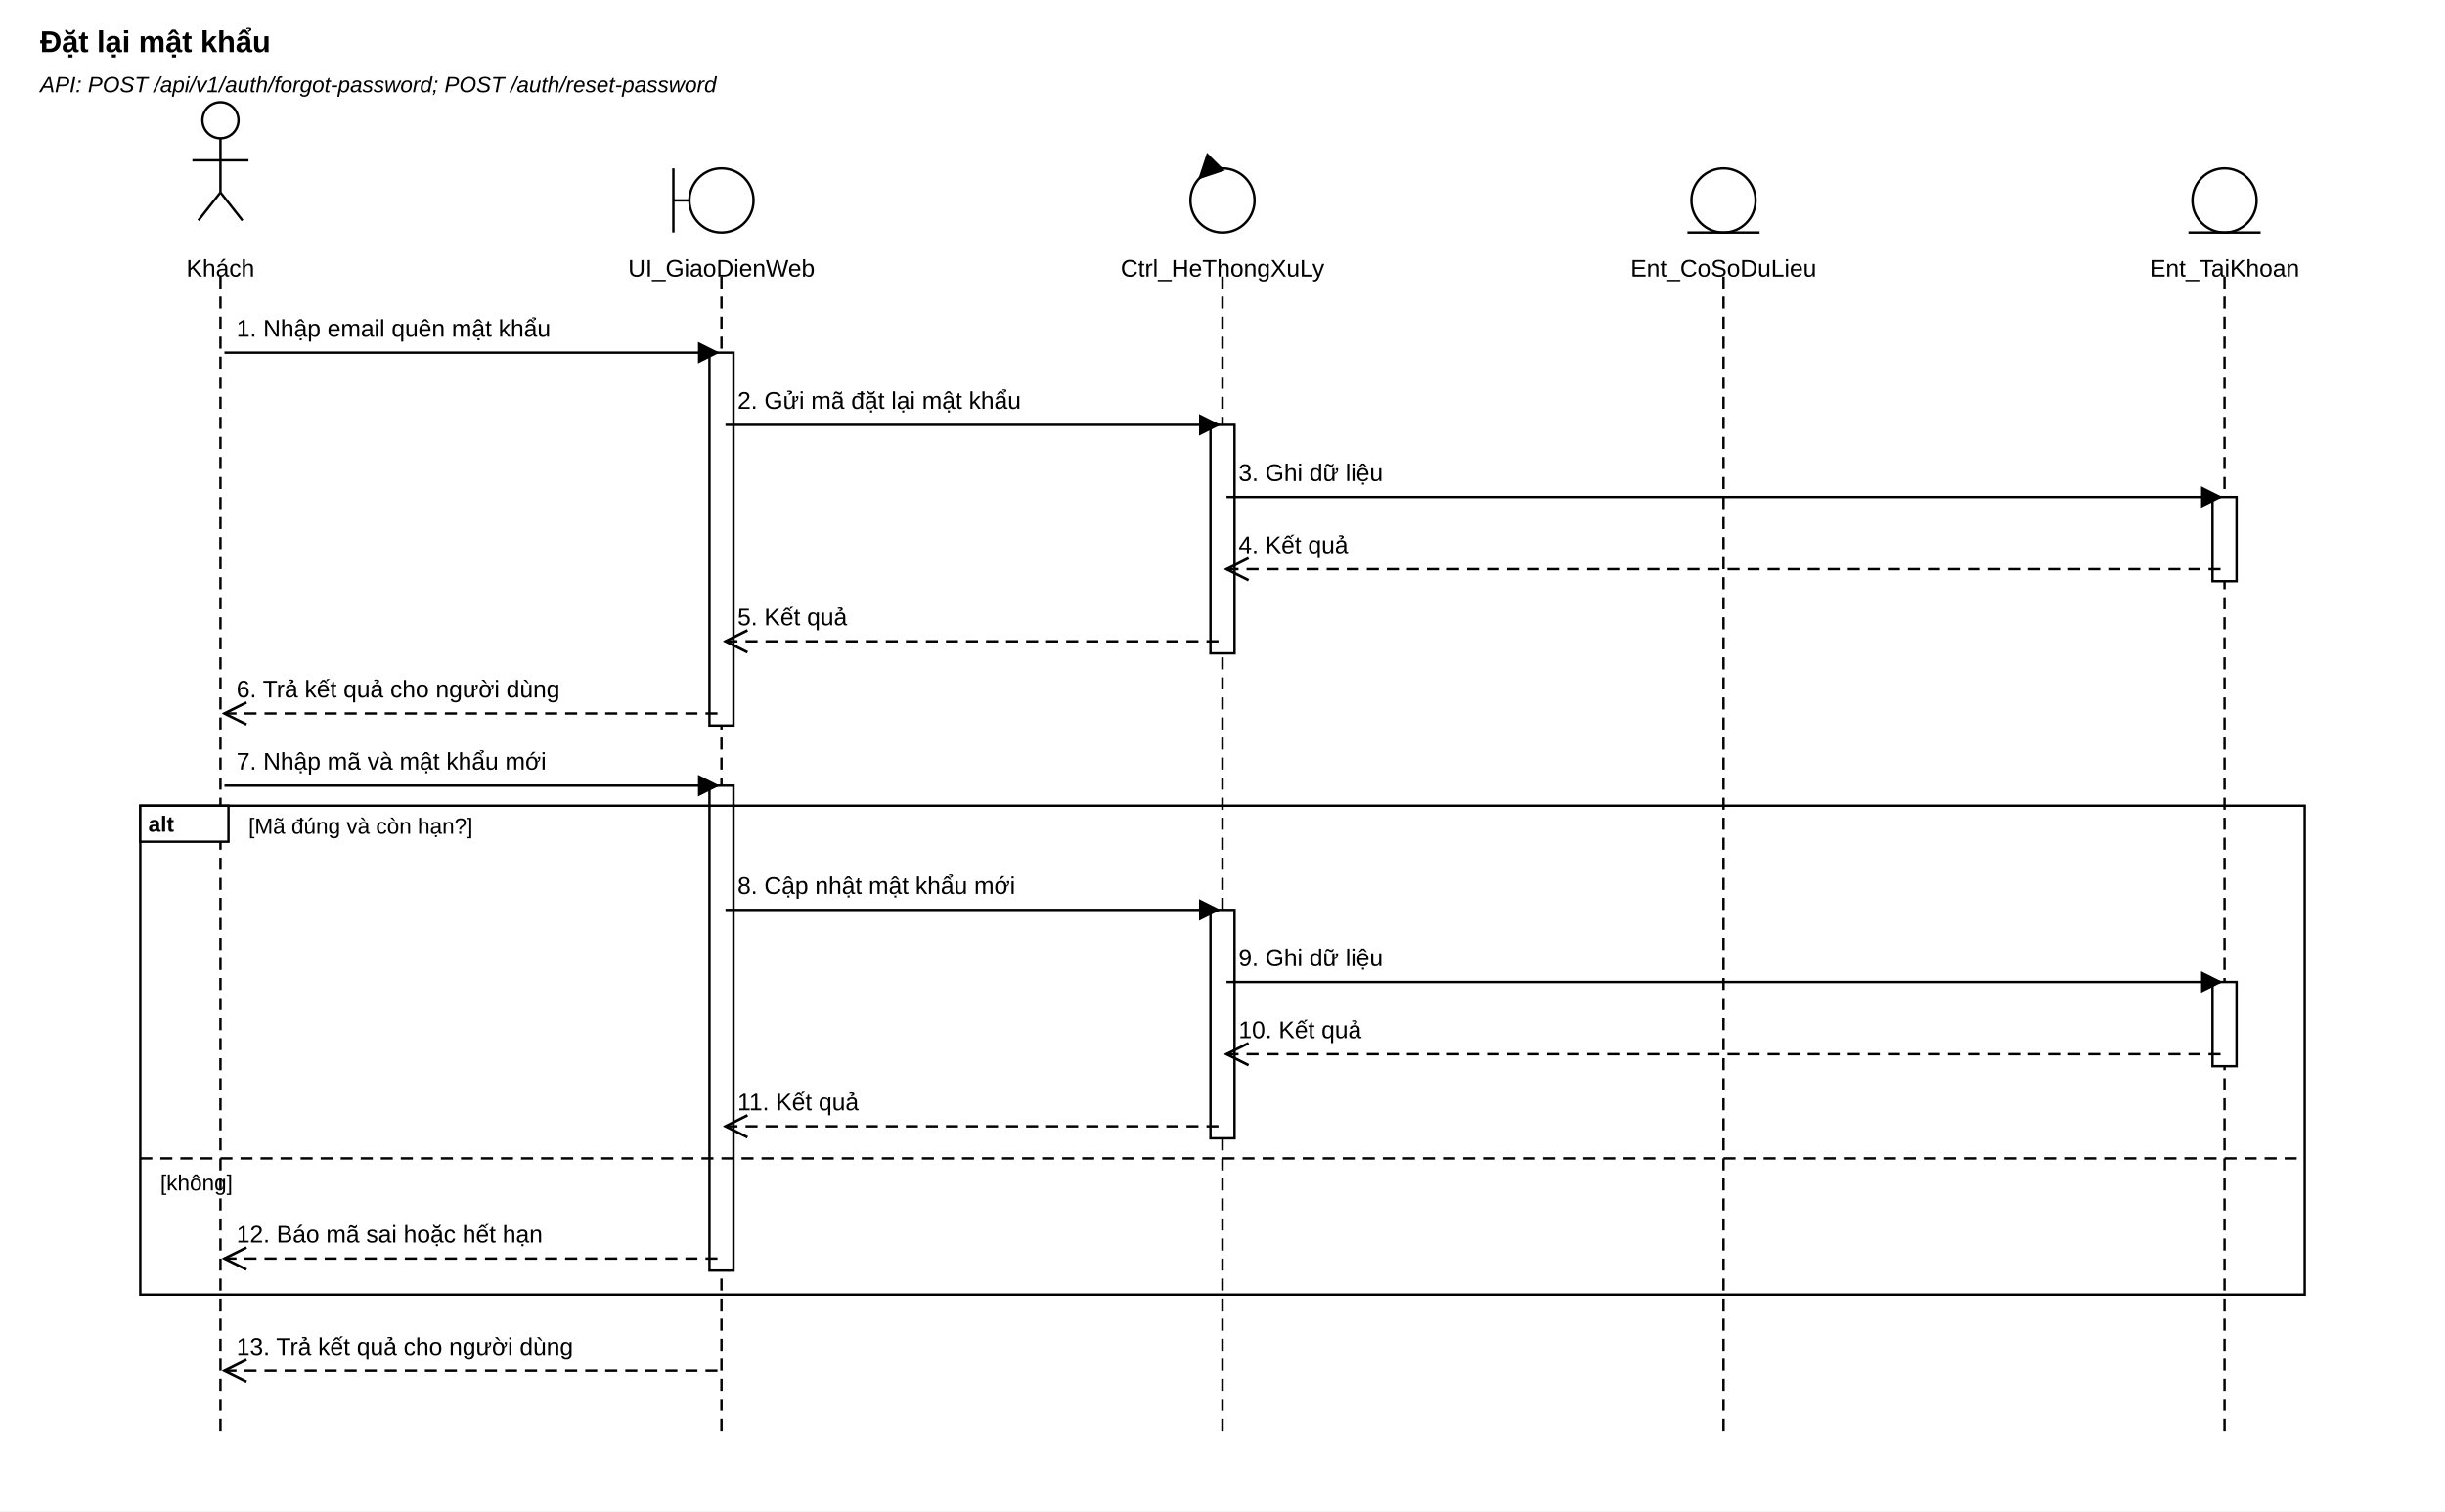
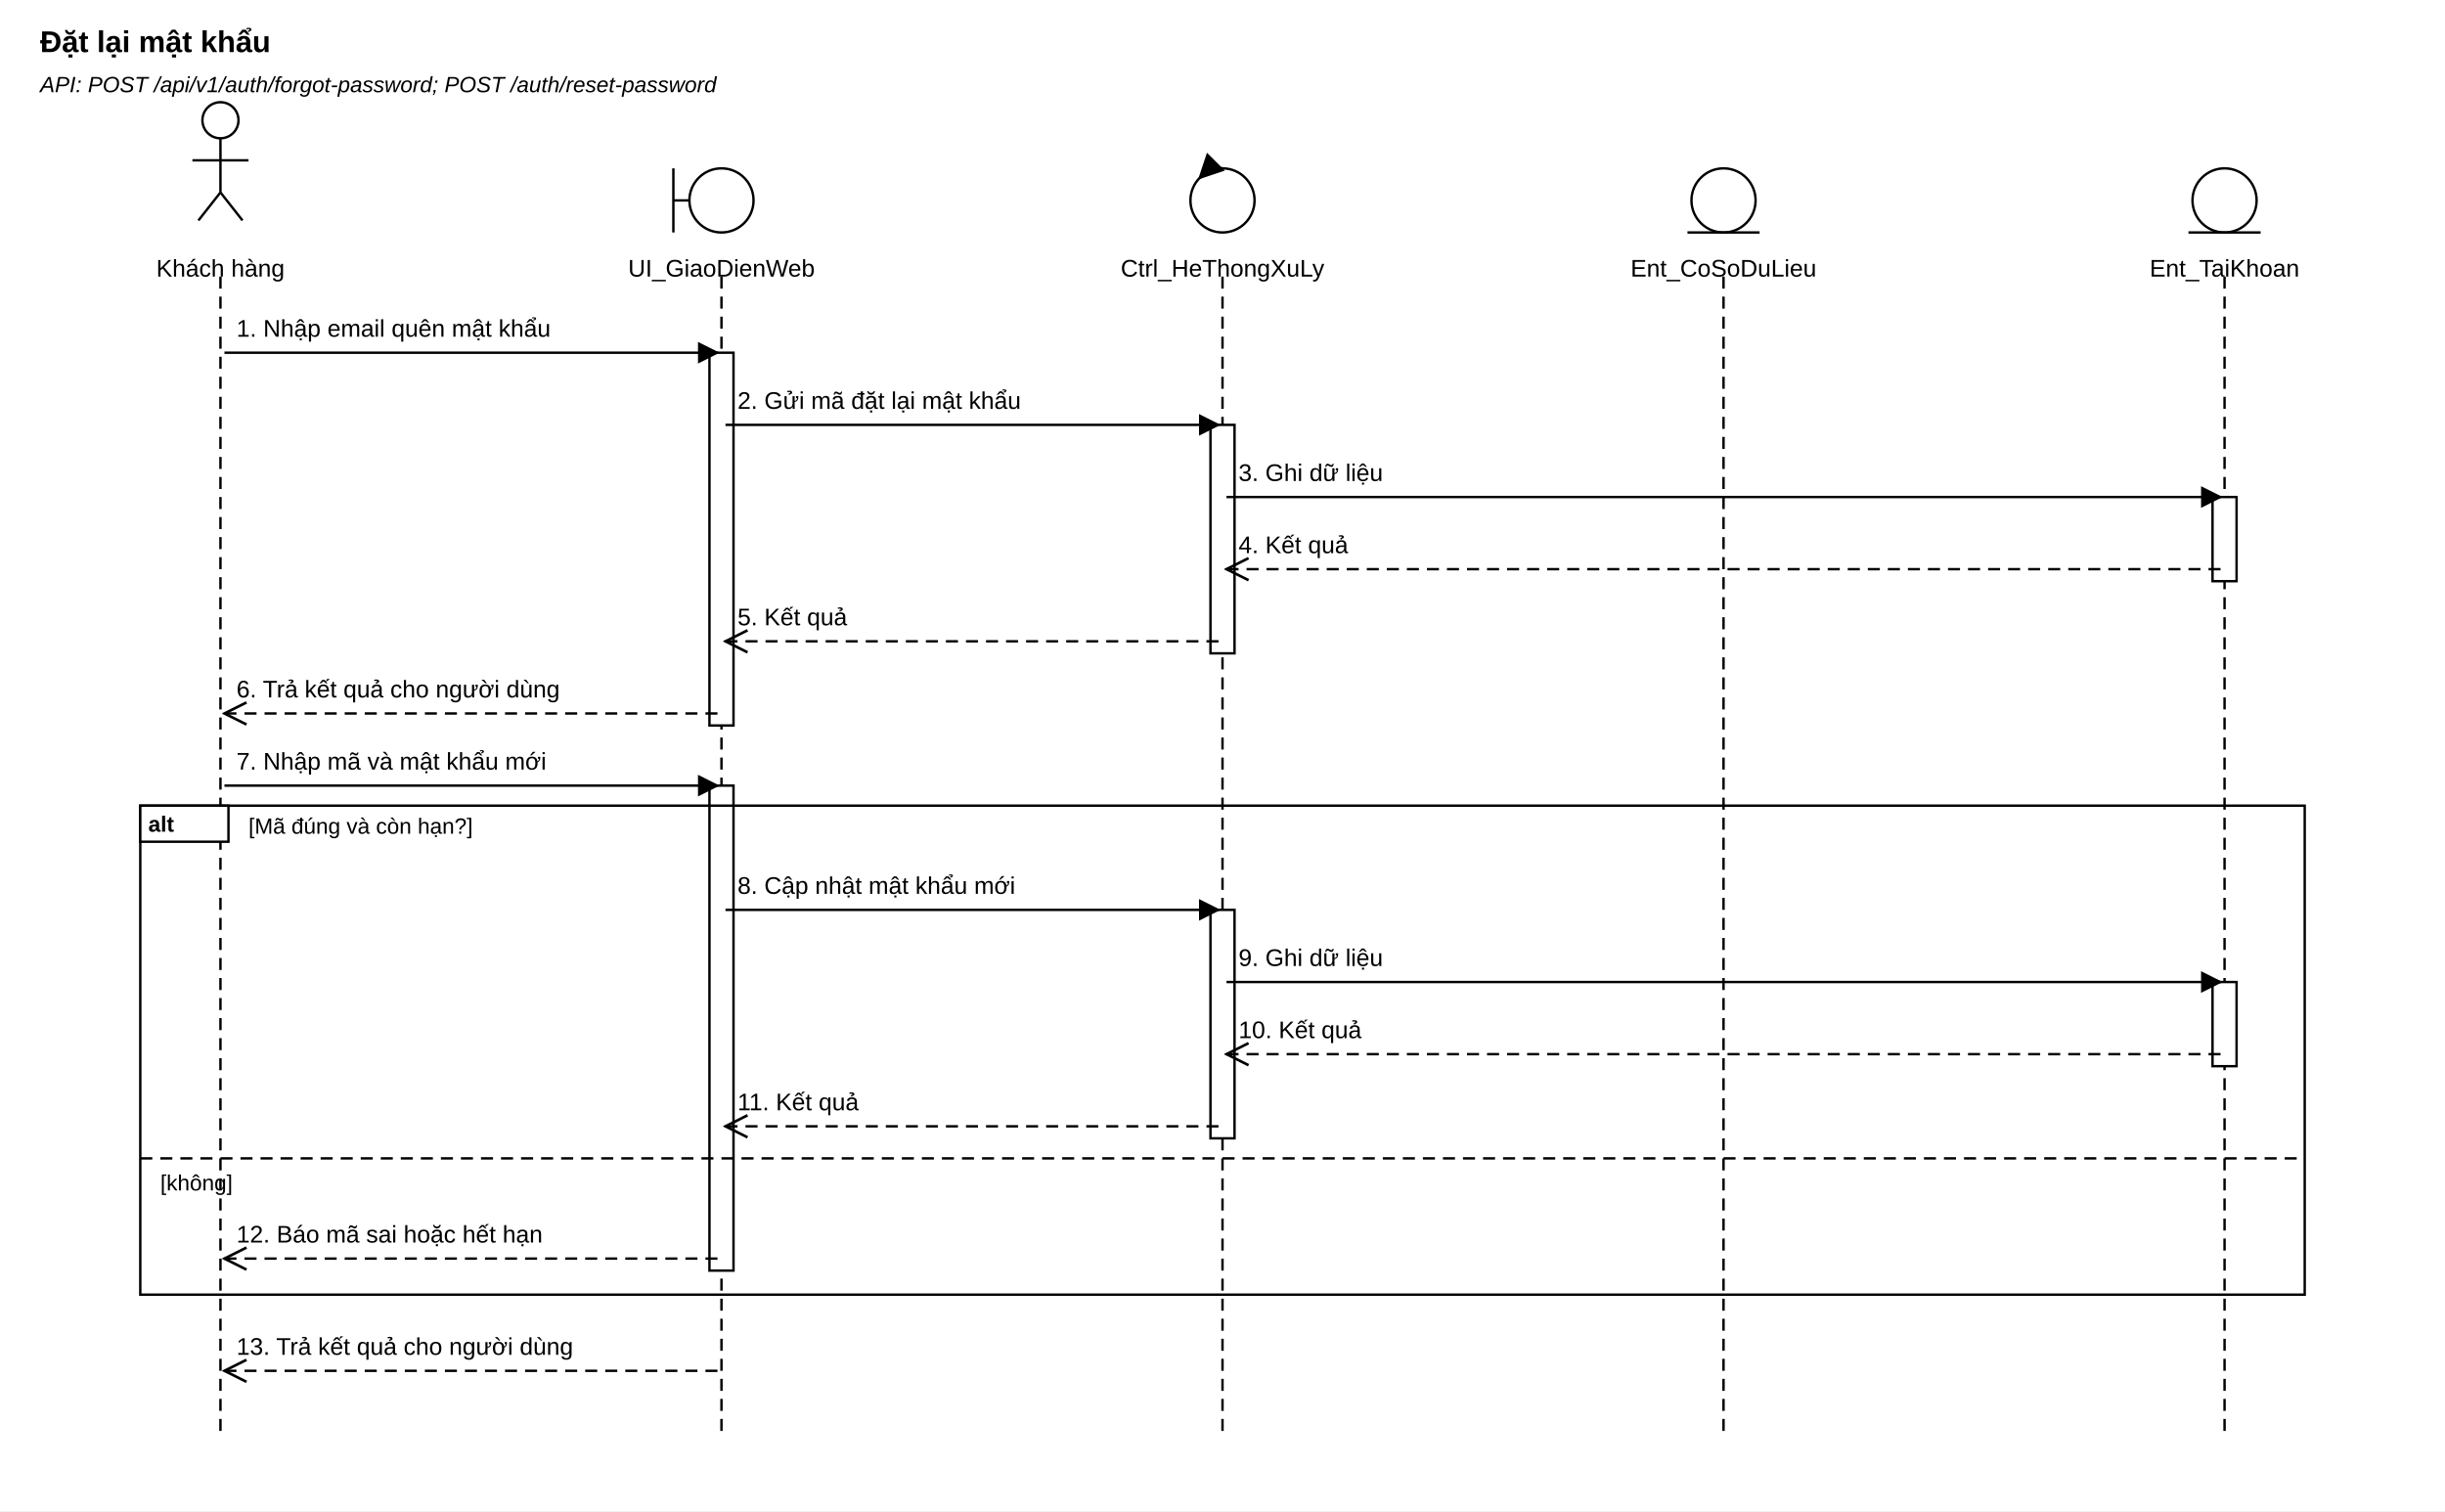
<svg xmlns="http://www.w3.org/2000/svg" width="1220" height="754" viewBox="0 0 1220 754">
  <defs>
    <marker id="dac" viewBox="0 0 10 10" refX="9" refY="5" markerWidth="9" markerHeight="9" orient="auto">
      <path d="M0,0 L10,5 L0,10 z" fill="#000" />
    </marker>
    <marker id="ho" viewBox="0 0 12 12" refX="11" refY="6" markerWidth="11" markerHeight="11" orient="auto">
      <path d="M1,1 L11,6 L1,11" fill="none" stroke="#000" stroke-width="1.2" />
    </marker>
  </defs>
  <rect width="100%" height="100%" fill="#fff" />
  <text x="20" y="26" font-family="Arial, Helvetica, sans-serif" font-size="15" text-anchor="start" font-weight="bold" fill="#000">Đặt lại mật khẩu</text>
  <text x="20" y="46" font-family="Arial, Helvetica, sans-serif" font-size="11" text-anchor="start" font-weight="normal" fill="#000" font-style="italic">API: POST /api/v1/auth/forgot-password; POST /auth/reset-password</text>
  <circle cx="110" cy="60" r="9" fill="#fff" stroke="#000" stroke-width="1.2" />
  <line x1="110" y1="69" x2="110" y2="96" stroke="#000" stroke-width="1.2" />
  <line x1="96" y1="80" x2="124" y2="80" stroke="#000" stroke-width="1.2" />
  <line x1="110" y1="96" x2="99" y2="110" stroke="#000" stroke-width="1.2" />
  <line x1="110" y1="96" x2="121" y2="110" stroke="#000" stroke-width="1.2" />
-   <text x="110" y="138" font-family="Arial, Helvetica, sans-serif" font-size="12" text-anchor="middle" font-weight="normal" fill="#000">Khách</text>
+   <text x="110" y="138" font-family="Arial, Helvetica, sans-serif" font-size="12" text-anchor="middle" font-weight="normal" fill="#000">Khách hàng</text>
  <line x1="336" y1="84" x2="336" y2="116" stroke="#000" stroke-width="1.2" />
  <line x1="336" y1="100" x2="344" y2="100" stroke="#000" stroke-width="1.2" />
  <circle cx="360" cy="100" r="16" fill="#fff" stroke="#000" stroke-width="1.2" />
  <text x="360" y="138" font-family="Arial, Helvetica, sans-serif" font-size="12" text-anchor="middle" font-weight="normal" fill="#000">UI_GiaoDienWeb</text>
  <circle cx="610" cy="100" r="16" fill="#fff" stroke="#000" stroke-width="1.2" />
  <path d="M 610 84 A 16 16 0 0 0 598.69 88.69" fill="none" stroke="#000" stroke-width="1.4" marker-end="url(#dac)" />
  <text x="610" y="138" font-family="Arial, Helvetica, sans-serif" font-size="12" text-anchor="middle" font-weight="normal" fill="#000">Ctrl_HeThongXuLy</text>
  <circle cx="860" cy="100" r="16" fill="#fff" stroke="#000" stroke-width="1.2" />
  <line x1="842" y1="116" x2="878" y2="116" stroke="#000" stroke-width="1.2" />
  <text x="860" y="138" font-family="Arial, Helvetica, sans-serif" font-size="12" text-anchor="middle" font-weight="normal" fill="#000">Ent_CoSoDuLieu</text>
  <circle cx="1110" cy="100" r="16" fill="#fff" stroke="#000" stroke-width="1.2" />
  <line x1="1092" y1="116" x2="1128" y2="116" stroke="#000" stroke-width="1.2" />
  <text x="1110" y="138" font-family="Arial, Helvetica, sans-serif" font-size="12" text-anchor="middle" font-weight="normal" fill="#000">Ent_TaiKhoan</text>
  <line x1="110" y1="138" x2="110" y2="714" stroke="#000" stroke-width="1.2" stroke-dasharray="6 4" />
  <line x1="360" y1="138" x2="360" y2="714" stroke="#000" stroke-width="1.2" stroke-dasharray="6 4" />
  <line x1="610" y1="138" x2="610" y2="714" stroke="#000" stroke-width="1.2" stroke-dasharray="6 4" />
  <line x1="860" y1="138" x2="860" y2="714" stroke="#000" stroke-width="1.2" stroke-dasharray="6 4" />
  <line x1="1110" y1="138" x2="1110" y2="714" stroke="#000" stroke-width="1.2" stroke-dasharray="6 4" />
  <rect x="1104" y="248" width="12" height="42" rx="0" fill="#fff" stroke="#000" stroke-width="1.2" />
  <rect x="604" y="212" width="12" height="114" rx="0" fill="#fff" stroke="#000" stroke-width="1.2" />
  <rect x="354" y="176" width="12" height="186" rx="0" fill="#fff" stroke="#000" stroke-width="1.2" />
  <rect x="1104" y="490" width="12" height="42" rx="0" fill="#fff" stroke="#000" stroke-width="1.2" />
  <rect x="604" y="454" width="12" height="114" rx="0" fill="#fff" stroke="#000" stroke-width="1.2" />
  <rect x="354" y="392" width="12" height="242" rx="0" fill="#fff" stroke="#000" stroke-width="1.2" />
  <line x1="112" y1="176" x2="358" y2="176" stroke="#000" stroke-width="1.2" marker-end="url(#dac)" />
  <text x="118" y="168" font-family="Arial, Helvetica, sans-serif" font-size="12" text-anchor="start" font-weight="normal" fill="#000">1. Nhập email quên mật khẩu</text>
  <line x1="362" y1="212" x2="608" y2="212" stroke="#000" stroke-width="1.2" marker-end="url(#dac)" />
  <text x="368" y="204" font-family="Arial, Helvetica, sans-serif" font-size="12" text-anchor="start" font-weight="normal" fill="#000">2. Gửi mã đặt lại mật khẩu</text>
  <line x1="612" y1="248" x2="1108" y2="248" stroke="#000" stroke-width="1.2" marker-end="url(#dac)" />
  <text x="618" y="240" font-family="Arial, Helvetica, sans-serif" font-size="12" text-anchor="start" font-weight="normal" fill="#000">3. Ghi dữ liệu</text>
  <line x1="1108" y1="284" x2="612" y2="284" stroke="#000" stroke-width="1.2" stroke-dasharray="6 4" marker-end="url(#ho)" />
  <text x="618" y="276" font-family="Arial, Helvetica, sans-serif" font-size="12" text-anchor="start" font-weight="normal" fill="#000">4. Kết quả</text>
  <line x1="608" y1="320" x2="362" y2="320" stroke="#000" stroke-width="1.2" stroke-dasharray="6 4" marker-end="url(#ho)" />
  <text x="368" y="312" font-family="Arial, Helvetica, sans-serif" font-size="12" text-anchor="start" font-weight="normal" fill="#000">5. Kết quả</text>
  <line x1="358" y1="356" x2="112" y2="356" stroke="#000" stroke-width="1.2" stroke-dasharray="6 4" marker-end="url(#ho)" />
  <text x="118" y="348" font-family="Arial, Helvetica, sans-serif" font-size="12" text-anchor="start" font-weight="normal" fill="#000">6. Trả kết quả cho người dùng</text>
  <line x1="112" y1="392" x2="358" y2="392" stroke="#000" stroke-width="1.2" marker-end="url(#dac)" />
  <text x="118" y="384" font-family="Arial, Helvetica, sans-serif" font-size="12" text-anchor="start" font-weight="normal" fill="#000">7. Nhập mã và mật khẩu mới</text>
  <line x1="362" y1="454" x2="608" y2="454" stroke="#000" stroke-width="1.2" marker-end="url(#dac)" />
  <text x="368" y="446" font-family="Arial, Helvetica, sans-serif" font-size="12" text-anchor="start" font-weight="normal" fill="#000">8. Cập nhật mật khẩu mới</text>
  <line x1="612" y1="490" x2="1108" y2="490" stroke="#000" stroke-width="1.2" marker-end="url(#dac)" />
  <text x="618" y="482" font-family="Arial, Helvetica, sans-serif" font-size="12" text-anchor="start" font-weight="normal" fill="#000">9. Ghi dữ liệu</text>
  <line x1="1108" y1="526" x2="612" y2="526" stroke="#000" stroke-width="1.2" stroke-dasharray="6 4" marker-end="url(#ho)" />
  <text x="618" y="518" font-family="Arial, Helvetica, sans-serif" font-size="12" text-anchor="start" font-weight="normal" fill="#000">10. Kết quả</text>
  <line x1="608" y1="562" x2="362" y2="562" stroke="#000" stroke-width="1.2" stroke-dasharray="6 4" marker-end="url(#ho)" />
  <text x="368" y="554" font-family="Arial, Helvetica, sans-serif" font-size="12" text-anchor="start" font-weight="normal" fill="#000">11. Kết quả</text>
  <line x1="70" y1="578" x2="1150" y2="578" stroke="#000" stroke-width="1.2" stroke-dasharray="6 4" />
  <text x="80" y="594" font-family="Arial, Helvetica, sans-serif" font-size="11" text-anchor="start" font-weight="normal" fill="#000">[không]</text>
  <line x1="358" y1="628" x2="112" y2="628" stroke="#000" stroke-width="1.2" stroke-dasharray="6 4" marker-end="url(#ho)" />
  <text x="118" y="620" font-family="Arial, Helvetica, sans-serif" font-size="12" text-anchor="start" font-weight="normal" fill="#000">12. Báo mã sai hoặc hết hạn</text>
  <rect x="70" y="402" width="1080" height="244" rx="0" fill="none" stroke="#000" stroke-width="1.2" />
  <rect x="70" y="402" width="44" height="18" fill="#fff" stroke="#000" stroke-width="1.2" />
  <text x="74" y="415" font-family="Arial, Helvetica, sans-serif" font-size="11" text-anchor="start" font-weight="bold" fill="#000">alt</text>
  <text x="124" y="416" font-family="Arial, Helvetica, sans-serif" font-size="11" text-anchor="start" font-weight="normal" fill="#000">[Mã đúng và còn hạn?]</text>
  <line x1="358" y1="684" x2="112" y2="684" stroke="#000" stroke-width="1.2" stroke-dasharray="6 4" marker-end="url(#ho)" />
  <text x="118" y="676" font-family="Arial, Helvetica, sans-serif" font-size="12" text-anchor="start" font-weight="normal" fill="#000">13. Trả kết quả cho người dùng</text>
</svg>
